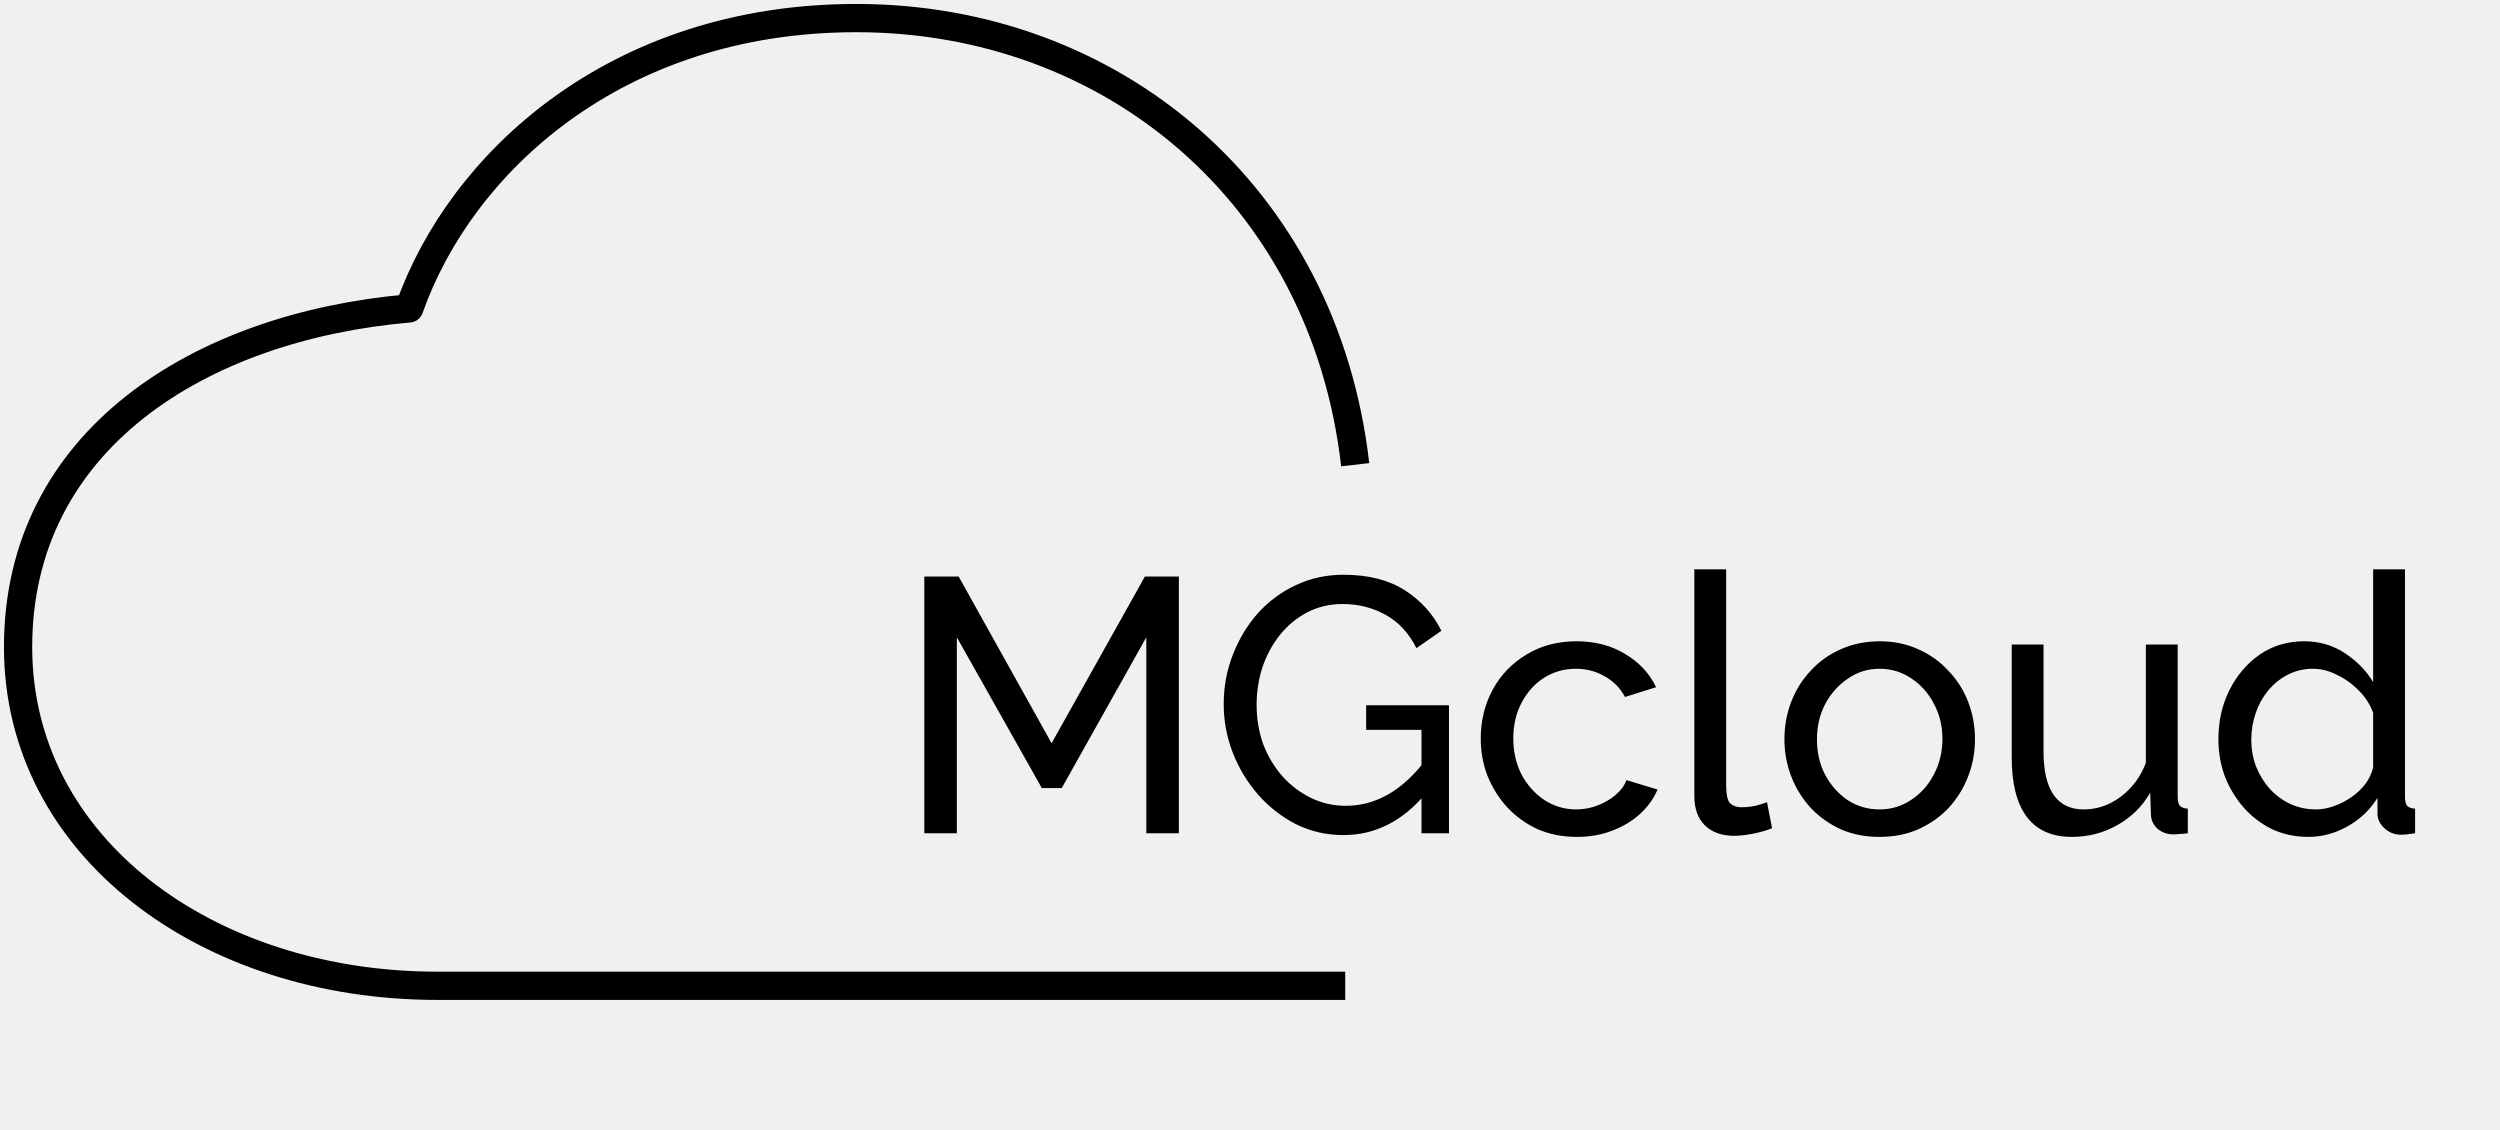
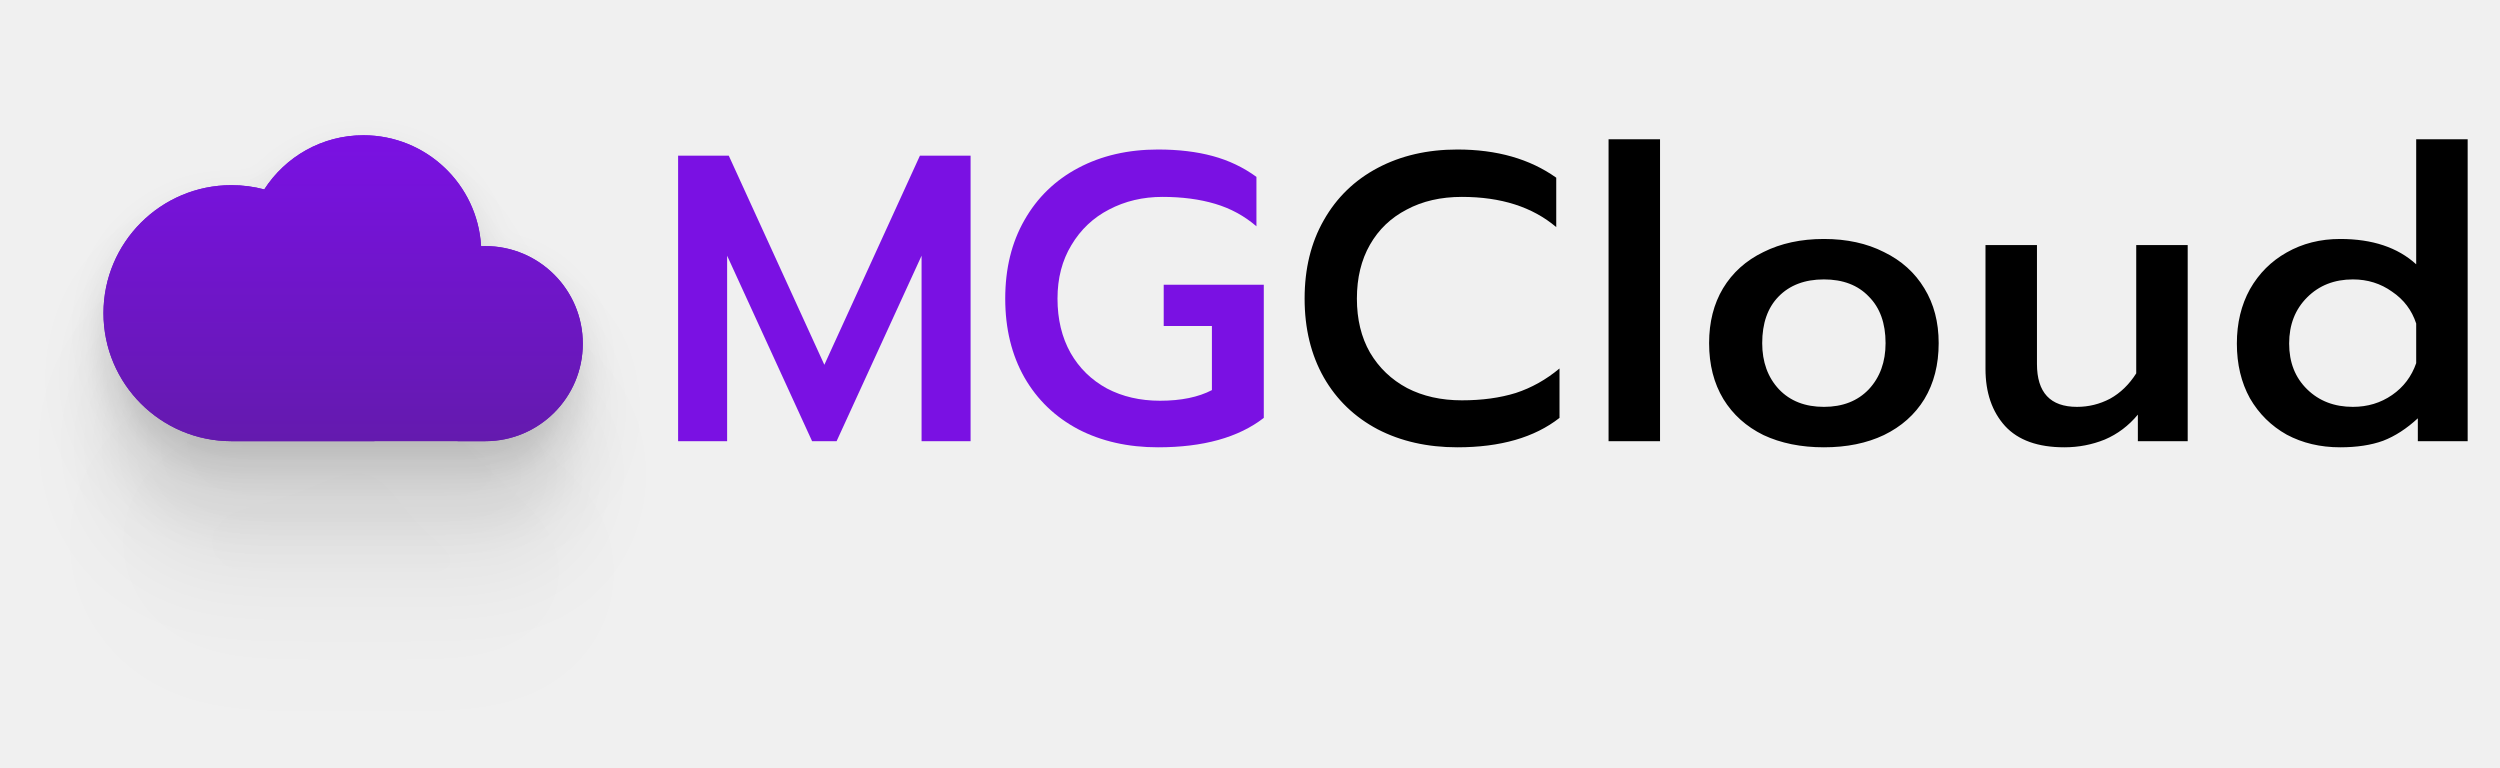
- <svg xmlns="http://www.w3.org/2000/svg" width="354" height="160" viewBox="0 0 354 160" fill="none">
-   <path d="M162.319 117.992V90.242L150.339 111.592H147.523L135.491 90.242V117.992H130.883V81.64H135.747L148.905 105.243L162.115 81.64H166.927V117.992H162.319ZM190.225 118.248C187.835 118.248 185.599 117.736 183.517 116.712C181.469 115.654 179.677 114.254 178.141 112.514C176.605 110.739 175.41 108.759 174.557 106.574C173.704 104.356 173.277 102.069 173.277 99.714C173.277 97.256 173.704 94.935 174.557 92.75C175.41 90.532 176.587 88.569 178.09 86.862C179.626 85.156 181.418 83.824 183.466 82.869C185.547 81.879 187.8 81.384 190.225 81.384C193.739 81.384 196.641 82.118 198.929 83.586C201.215 85.053 202.939 86.965 204.1 89.32L200.567 91.778C199.508 89.661 198.058 88.091 196.215 87.067C194.372 86.043 192.34 85.531 190.122 85.531C188.279 85.531 186.606 85.924 185.105 86.709C183.602 87.494 182.305 88.569 181.213 89.934C180.155 91.266 179.336 92.784 178.756 94.491C178.209 96.198 177.937 97.973 177.937 99.816C177.937 101.762 178.244 103.605 178.858 105.346C179.506 107.052 180.411 108.571 181.572 109.902C182.731 111.199 184.081 112.223 185.617 112.974C187.153 113.725 188.808 114.101 190.583 114.101C192.664 114.101 194.644 113.572 196.522 112.514C198.399 111.455 200.174 109.834 201.847 107.65V112.411C198.57 116.302 194.696 118.248 190.225 118.248ZM201.284 103.349H193.45V99.867H205.175V117.992H201.284V103.349ZM223.292 118.504C221.279 118.504 219.435 118.146 217.762 117.429C216.124 116.678 214.69 115.654 213.462 114.357C212.267 113.06 211.329 111.575 210.646 109.902C209.998 108.23 209.673 106.455 209.673 104.578C209.673 102.052 210.236 99.748 211.362 97.666C212.489 95.583 214.076 93.928 216.124 92.699C218.172 91.436 220.545 90.805 223.241 90.805C225.87 90.805 228.156 91.402 230.102 92.597C232.082 93.757 233.55 95.327 234.505 97.307L230.102 98.69C229.419 97.427 228.463 96.454 227.234 95.771C226.006 95.054 224.641 94.696 223.138 94.696C221.5 94.696 219.999 95.123 218.633 95.976C217.302 96.829 216.244 98.007 215.458 99.509C214.674 100.976 214.281 102.666 214.281 104.578C214.281 106.455 214.674 108.162 215.458 109.698C216.278 111.199 217.353 112.394 218.684 113.282C220.05 114.169 221.551 114.613 223.19 114.613C224.248 114.613 225.256 114.425 226.211 114.05C227.201 113.674 228.054 113.179 228.771 112.565C229.522 111.916 230.034 111.216 230.306 110.466L234.71 111.797C234.164 113.094 233.327 114.254 232.201 115.278C231.109 116.268 229.794 117.053 228.258 117.634C226.757 118.214 225.102 118.504 223.292 118.504ZM239.918 80.616H244.424V111.08C244.424 112.548 244.628 113.452 245.038 113.794C245.448 114.135 245.942 114.306 246.523 114.306C247.24 114.306 247.922 114.237 248.571 114.101C249.218 113.93 249.765 113.759 250.209 113.589L250.926 117.275C250.175 117.582 249.288 117.838 248.264 118.043C247.24 118.248 246.335 118.35 245.55 118.35C243.809 118.35 242.427 117.855 241.403 116.866C240.412 115.876 239.918 114.493 239.918 112.718V80.616ZM266.139 118.504C264.125 118.504 262.299 118.146 260.66 117.429C259.022 116.678 257.605 115.671 256.411 114.408C255.217 113.111 254.295 111.626 253.646 109.954C252.997 108.281 252.673 106.523 252.673 104.68C252.673 102.803 252.997 101.028 253.646 99.355C254.295 97.683 255.217 96.215 256.411 94.952C257.605 93.655 259.022 92.648 260.66 91.931C262.333 91.18 264.177 90.805 266.19 90.805C268.17 90.805 269.979 91.18 271.617 91.931C273.256 92.648 274.673 93.655 275.867 94.952C277.096 96.215 278.034 97.683 278.683 99.355C279.332 101.028 279.656 102.803 279.656 104.68C279.656 106.523 279.332 108.281 278.683 109.954C278.034 111.626 277.112 113.111 275.918 114.408C274.724 115.671 273.29 116.678 271.617 117.429C269.979 118.146 268.152 118.504 266.139 118.504ZM257.281 104.731C257.281 106.574 257.674 108.247 258.459 109.749C259.278 111.251 260.353 112.445 261.684 113.333C263.016 114.186 264.5 114.613 266.139 114.613C267.777 114.613 269.262 114.169 270.593 113.282C271.959 112.394 273.034 111.199 273.819 109.698C274.638 108.162 275.048 106.472 275.048 104.629C275.048 102.786 274.638 101.113 273.819 99.611C273.034 98.109 271.959 96.915 270.593 96.027C269.262 95.14 267.777 94.696 266.139 94.696C264.5 94.696 263.016 95.157 261.684 96.078C260.353 96.966 259.278 98.16 258.459 99.662C257.674 101.164 257.281 102.854 257.281 104.731ZM284.859 107.291V91.266H289.364V106.421C289.364 109.151 289.843 111.199 290.798 112.565C291.754 113.93 293.171 114.613 295.048 114.613C296.276 114.613 297.454 114.357 298.58 113.845C299.741 113.299 300.782 112.531 301.704 111.541C302.625 110.551 303.342 109.373 303.854 108.008V91.266H308.36V112.872C308.36 113.418 308.462 113.828 308.667 114.101C308.906 114.34 309.281 114.476 309.793 114.51V117.992C309.281 118.06 308.872 118.094 308.564 118.094C308.292 118.128 308.019 118.146 307.745 118.146C306.893 118.146 306.158 117.89 305.544 117.378C304.929 116.831 304.605 116.166 304.571 115.381L304.468 112.258C303.309 114.237 301.738 115.773 299.758 116.866C297.812 117.958 295.68 118.504 293.358 118.504C290.56 118.504 288.443 117.565 287.009 115.688C285.576 113.776 284.859 110.978 284.859 107.291ZM314.125 104.68C314.125 102.154 314.637 99.85 315.661 97.768C316.718 95.652 318.152 93.962 319.962 92.699C321.805 91.436 323.904 90.805 326.259 90.805C328.41 90.805 330.337 91.368 332.045 92.494C333.751 93.621 335.082 94.986 336.038 96.59V80.616H340.544V112.872C340.544 113.418 340.646 113.828 340.851 114.101C341.089 114.34 341.466 114.476 341.978 114.51V117.992C341.124 118.128 340.458 118.197 339.981 118.197C339.092 118.197 338.308 117.89 337.625 117.275C336.977 116.661 336.653 115.978 336.653 115.227V112.974C335.594 114.681 334.177 116.029 332.403 117.019C330.628 118.009 328.785 118.504 326.873 118.504C325.03 118.504 323.323 118.146 321.754 117.429C320.218 116.678 318.868 115.654 317.709 114.357C316.582 113.06 315.694 111.592 315.046 109.954C314.432 108.281 314.125 106.523 314.125 104.68ZM336.038 108.622V100.942C335.629 99.782 334.963 98.741 334.042 97.819C333.12 96.863 332.078 96.112 330.918 95.566C329.792 94.986 328.666 94.696 327.539 94.696C326.208 94.696 324.996 94.986 323.904 95.566C322.845 96.112 321.924 96.863 321.139 97.819C320.388 98.741 319.808 99.799 319.398 100.994C318.989 102.188 318.784 103.434 318.784 104.731C318.784 106.062 319.005 107.325 319.45 108.52C319.927 109.715 320.576 110.773 321.395 111.694C322.248 112.616 323.22 113.333 324.313 113.845C325.44 114.357 326.651 114.613 327.949 114.613C328.768 114.613 329.604 114.459 330.458 114.152C331.345 113.845 332.18 113.418 332.966 112.872C333.751 112.326 334.417 111.694 334.963 110.978C335.508 110.227 335.867 109.442 336.038 108.622Z" fill="black" />
-   <path d="M191.896 65.803C187.499 27.461 157.349 2.56 121.248 2.56C87.125 2.56 65.148 23.2 57.948 43.668C28.276 46.237 2.56 62.334 2.56 91.627C2.56 119.889 29.265 139.587 61.904 139.587H190.483" stroke="black" stroke-width="4" stroke-linejoin="round" />
+ <svg xmlns="http://www.w3.org/2000/svg" width="153" height="47" viewBox="0 0 153 47" fill="none">
+   <path d="M41.5 9.525H44.6L50.45 22.325L56.3 9.525H59.4V27H56.4V15.65L51.2 27H49.7L44.5 15.65V27H41.5V9.525ZM70.87 27.375C69.036 27.375 67.411 27.008 65.995 26.275C64.578 25.525 63.478 24.467 62.694 23.1C61.911 21.717 61.52 20.108 61.52 18.275C61.52 16.442 61.911 14.842 62.694 13.475C63.478 12.092 64.578 11.025 65.995 10.275C67.411 9.525 69.036 9.15 70.87 9.15C72.12 9.15 73.236 9.283 74.219 9.55C75.203 9.817 76.094 10.242 76.894 10.825V13.85C76.161 13.217 75.32 12.758 74.37 12.475C73.419 12.192 72.344 12.05 71.144 12.05C69.945 12.05 68.853 12.308 67.87 12.825C66.903 13.325 66.136 14.05 65.57 15C65.003 15.933 64.719 17.025 64.719 18.275C64.719 19.542 64.986 20.65 65.519 21.6C66.053 22.533 66.794 23.258 67.745 23.775C68.695 24.275 69.778 24.525 70.995 24.525C72.278 24.525 73.336 24.308 74.169 23.875V19.95H71.219V17.425H77.344V25.575C75.794 26.775 73.636 27.375 70.87 27.375Z" fill="#7A11E3" />
+   <path d="M89.192 27.375C87.359 27.375 85.734 27.008 84.317 26.275C82.9 25.525 81.8 24.467 81.017 23.1C80.234 21.717 79.842 20.108 79.842 18.275C79.842 16.442 80.234 14.842 81.017 13.475C81.8 12.092 82.9 11.025 84.317 10.275C85.734 9.525 87.359 9.15 89.192 9.15C91.609 9.15 93.625 9.725 95.242 10.875V13.9C93.792 12.667 91.867 12.05 89.467 12.05C88.183 12.05 87.058 12.308 86.092 12.825C85.125 13.325 84.375 14.042 83.842 14.975C83.308 15.908 83.042 17.008 83.042 18.275C83.042 19.542 83.308 20.642 83.842 21.575C84.392 22.508 85.15 23.233 86.117 23.75C87.084 24.25 88.2 24.5 89.467 24.5C90.7 24.5 91.8 24.35 92.767 24.05C93.734 23.733 94.625 23.233 95.442 22.55V25.575C93.909 26.775 91.825 27.375 89.192 27.375ZM98.444 8.525H101.594V27H98.444V8.525ZM111.622 27.375C110.222 27.375 108.988 27.125 107.922 26.625C106.872 26.108 106.055 25.375 105.472 24.425C104.888 23.458 104.597 22.317 104.597 21C104.597 19.717 104.88 18.6 105.447 17.65C106.03 16.683 106.855 15.942 107.922 15.425C108.988 14.892 110.222 14.625 111.622 14.625C113.022 14.625 114.247 14.892 115.297 15.425C116.363 15.942 117.188 16.683 117.772 17.65C118.355 18.6 118.647 19.717 118.647 21C118.647 22.317 118.355 23.458 117.772 24.425C117.188 25.375 116.363 26.108 115.297 26.625C114.247 27.125 113.022 27.375 111.622 27.375ZM111.622 24.9C112.772 24.9 113.688 24.542 114.372 23.825C115.055 23.092 115.397 22.15 115.397 21C115.397 19.783 115.055 18.833 114.372 18.15C113.705 17.45 112.788 17.1 111.622 17.1C110.455 17.1 109.53 17.45 108.847 18.15C108.18 18.833 107.847 19.783 107.847 21C107.847 22.15 108.188 23.092 108.872 23.825C109.555 24.542 110.472 24.9 111.622 24.9ZM126.337 27.375C124.72 27.375 123.512 26.942 122.712 26.075C121.912 25.192 121.512 24.025 121.512 22.575V15H124.662V22.275C124.662 24.025 125.478 24.9 127.112 24.9C127.828 24.9 128.503 24.733 129.137 24.4C129.77 24.05 130.303 23.533 130.737 22.85V15H133.887V27H130.837V25.375C130.27 26.058 129.595 26.567 128.812 26.9C128.028 27.217 127.203 27.375 126.337 27.375ZM143.221 27.375C142.004 27.375 140.912 27.117 139.946 26.6C138.996 26.067 138.246 25.325 137.696 24.375C137.162 23.408 136.896 22.292 136.896 21.025C136.896 19.775 137.162 18.667 137.696 17.7C138.246 16.733 138.996 15.983 139.946 15.45C140.912 14.9 142.004 14.625 143.221 14.625C145.187 14.625 146.737 15.142 147.871 16.175V8.525H151.021V27H147.971V25.6C147.287 26.233 146.579 26.692 145.846 26.975C145.112 27.242 144.237 27.375 143.221 27.375ZM143.996 24.9C144.896 24.9 145.696 24.658 146.396 24.175C147.096 23.692 147.587 23.042 147.871 22.225V19.8C147.604 18.983 147.112 18.333 146.396 17.85C145.696 17.35 144.896 17.1 143.996 17.1C142.862 17.1 141.929 17.467 141.196 18.2C140.462 18.933 140.096 19.875 140.096 21.025C140.096 22.175 140.462 23.108 141.196 23.825C141.929 24.542 142.862 24.9 143.996 24.9Z" fill="black" />
+   <g filter="url(#filter0_dddd_555_181)">
+     <mask id="path-2-inside-1_555_181" fill="white">
+       <path fill-rule="evenodd" clip-rule="evenodd" d="M16.173 11.592C17.456 9.6 19.694 8.278 22.242 8.278C26.083 8.278 29.223 11.28 29.443 15.065C29.527 15.062 29.612 15.06 29.698 15.06C32.995 15.06 35.668 17.733 35.668 21.03C35.668 24.327 32.995 27 29.698 27H14.166C9.84 27 6.332 23.493 6.332 19.166C6.332 14.84 9.84 11.332 14.166 11.332C14.859 11.332 15.532 11.422 16.173 11.592Z" />
+     </mask>
+     <path fill-rule="evenodd" clip-rule="evenodd" d="M16.173 11.592C17.456 9.6 19.694 8.278 22.242 8.278C26.083 8.278 29.223 11.28 29.443 15.065C29.527 15.062 29.612 15.06 29.698 15.06C32.995 15.06 35.668 17.733 35.668 21.03C35.668 24.327 32.995 27 29.698 27H14.166C9.84 27 6.332 23.493 6.332 19.166C6.332 14.84 9.84 11.332 14.166 11.332C14.859 11.332 15.532 11.422 16.173 11.592Z" fill="url(#paint0_linear_555_181)" />
+     <path d="M17.544 13.229L6.285 7.8L6.285 7.8L17.544 13.229ZM16.281 13.727L20.814 2.078L20.814 2.078L16.281 13.727ZM27.419 16.11L15.005 14.642L15.005 14.642L27.419 16.11ZM28.803 18.659C27.639 21.073 25.15 22.778 22.242 22.778V-2.222C15.201 -2.222 9.136 1.889 6.285 7.8L28.803 18.659ZM11.748 25.376C18.315 27.931 25.742 25.006 28.803 18.659L6.285 7.8C8.892 2.393 15.22 -0.099 20.814 2.078L11.748 25.376ZM14.166 25.832C13.339 25.832 12.515 25.675 11.748 25.376L20.814 2.078C18.737 1.27 16.489 0.832 14.166 0.832V25.832ZM20.832 19.166C20.832 22.848 17.848 25.832 14.166 25.832V0.832C4.041 0.832 -4.168 9.041 -4.168 19.166H20.832ZM14.166 12.5C17.848 12.5 20.832 15.485 20.832 19.166H-4.168C-4.168 29.292 4.041 37.5 14.166 37.5V12.5ZM29.698 12.5H14.166V37.5H29.698V12.5ZM21.168 21.03C21.168 16.319 24.987 12.5 29.698 12.5V37.5C38.794 37.5 46.168 30.126 46.168 21.03H21.168ZM28 33.53C30.317 33.53 32.309 32.995 33.07 32.789C33.53 32.665 34.018 32.521 34.233 32.459C34.533 32.372 34.593 32.358 34.571 32.363C34.546 32.369 34.448 32.392 34.296 32.42C34.148 32.447 33.891 32.488 33.553 32.518C33.016 32.565 31.53 32.659 29.659 32.125C27.517 31.513 24.927 30.071 23.094 27.304C21.408 24.759 21.168 22.298 21.168 21.03H46.168C46.168 19.213 45.819 16.341 43.935 13.496C41.903 10.43 39.024 8.799 36.522 8.085C34.291 7.448 32.374 7.525 31.352 7.615C30.245 7.713 29.311 7.916 28.741 8.052C28.148 8.195 27.602 8.352 27.281 8.445C26.874 8.563 26.726 8.607 26.551 8.654C26.044 8.791 26.779 8.53 28 8.53V33.53ZM15.005 14.642C15.088 13.942 15.214 13.411 15.245 13.282C15.294 13.071 15.338 12.912 15.359 12.839C15.382 12.756 15.4 12.697 15.408 12.67C15.413 12.655 15.416 12.643 15.418 12.636C15.421 12.63 15.422 12.626 15.422 12.626C15.422 12.625 15.421 12.627 15.42 12.632C15.418 12.637 15.416 12.644 15.413 12.653C15.407 12.672 15.398 12.697 15.388 12.729C15.366 12.795 15.338 12.878 15.303 12.981C15.178 13.35 14.939 14.048 14.731 14.678C14.531 15.284 14.252 16.149 14.033 16.967C13.939 17.319 13.748 18.058 13.621 18.917C13.566 19.289 13.436 20.239 13.485 21.43C13.509 22.023 13.593 23.137 13.983 24.473C14.339 25.69 15.284 28.255 17.817 30.449L34.184 11.551C36.701 13.731 37.633 16.274 37.98 17.463C38.362 18.769 38.441 19.847 38.464 20.396C38.509 21.499 38.388 22.333 38.354 22.565C38.303 22.906 38.25 23.149 38.23 23.241C38.205 23.35 38.188 23.413 38.188 23.415C38.186 23.421 38.191 23.4 38.206 23.349C38.221 23.298 38.241 23.231 38.268 23.146C38.322 22.972 38.389 22.762 38.47 22.517C38.643 21.993 38.803 21.529 38.987 20.985C39.066 20.753 39.164 20.459 39.251 20.187C39.292 20.056 39.36 19.841 39.429 19.595C39.463 19.473 39.518 19.27 39.576 19.023C39.615 18.858 39.747 18.299 39.832 17.578L15.005 14.642ZM14.955 15.49C14.955 15.209 14.972 14.925 15.005 14.642L39.832 17.578C39.914 16.889 39.955 16.192 39.955 15.49H14.955ZM22.242 22.778C18.218 22.778 14.955 19.515 14.955 15.49H39.955C39.955 5.708 32.025 -2.222 22.242 -2.222V22.778ZM16.173 11.592L9.783 35.761C20.261 38.532 31.33 34.236 37.196 25.122L16.173 11.592ZM29.443 15.065L4.485 16.516C5.277 30.144 16.855 40.617 30.495 40.043L29.443 15.065ZM22.242 -16.722C10.832 -16.722 0.837 -10.772 -4.849 -1.938L37.196 25.122C34.075 29.971 28.555 33.278 22.242 33.278V-16.722ZM54.401 13.614C53.416 -3.315 39.404 -16.722 22.242 -16.722V33.278C12.762 33.278 5.029 25.874 4.485 16.516L54.401 13.614ZM29.698 -9.94C29.261 -9.94 28.825 -9.931 28.391 -9.913L30.495 40.043C30.23 40.054 29.964 40.06 29.698 40.06V-9.94ZM60.668 21.03C60.668 3.926 46.802 -9.94 29.698 -9.94V40.06C19.188 40.06 10.668 31.54 10.668 21.03H60.668ZM29.698 52C46.802 52 60.668 38.134 60.668 21.03H10.668C10.668 10.52 19.188 2 29.698 2V52ZM14.166 52H29.698V2H14.166V52ZM-18.668 19.166C-18.668 37.3 -3.968 52 14.166 52V2C23.647 2 31.332 9.686 31.332 19.166H-18.668ZM14.166 -13.668C-3.968 -13.668 -18.668 1.032 -18.668 19.166H31.332C31.332 28.647 23.647 36.332 14.166 36.332V-13.668ZM22.564 -12.577C19.856 -13.293 17.036 -13.668 14.166 -13.668V36.332C12.682 36.332 11.207 36.138 9.783 35.761L22.564 -12.577Z" fill="url(#paint1_linear_555_181)" mask="url(#path-2-inside-1_555_181)" />
+   </g>
+   <defs>
+     <filter id="filter0_dddd_555_181" x="-1" y="1" width="44" height="53" filterUnits="userSpaceOnUse" color-interpolation-filters="sRGB">
+       <feFlood flood-opacity="0" result="BackgroundImageFix" />
+       <feColorMatrix in="SourceAlpha" type="matrix" values="0 0 0 0 0 0 0 0 0 0 0 0 0 0 0 0 0 0 127 0" result="hardAlpha" />
+       <feOffset dy="1" />
+       <feGaussianBlur stdDeviation="1" />
+       <feColorMatrix type="matrix" values="0 0 0 0 0 0 0 0 0 0 0 0 0 0 0 0 0 0 0.1 0" />
+       <feBlend mode="normal" in2="BackgroundImageFix" result="effect1_dropShadow_555_181" />
+       <feColorMatrix in="SourceAlpha" type="matrix" values="0 0 0 0 0 0 0 0 0 0 0 0 0 0 0 0 0 0 127 0" result="hardAlpha" />
+       <feOffset dy="4" />
+       <feGaussianBlur stdDeviation="2" />
+       <feColorMatrix type="matrix" values="0 0 0 0 0 0 0 0 0 0 0 0 0 0 0 0 0 0 0.09 0" />
+       <feBlend mode="normal" in2="effect1_dropShadow_555_181" result="effect2_dropShadow_555_181" />
+       <feColorMatrix in="SourceAlpha" type="matrix" values="0 0 0 0 0 0 0 0 0 0 0 0 0 0 0 0 0 0 127 0" result="hardAlpha" />
+       <feOffset dy="8" />
+       <feGaussianBlur stdDeviation="2.5" />
+       <feColorMatrix type="matrix" values="0 0 0 0 0 0 0 0 0 0 0 0 0 0 0 0 0 0 0.05 0" />
+       <feBlend mode="normal" in2="effect2_dropShadow_555_181" result="effect3_dropShadow_555_181" />
+       <feColorMatrix in="SourceAlpha" type="matrix" values="0 0 0 0 0 0 0 0 0 0 0 0 0 0 0 0 0 0 127 0" result="hardAlpha" />
+       <feOffset dy="14" />
+       <feGaussianBlur stdDeviation="3" />
+       <feColorMatrix type="matrix" values="0 0 0 0 0 0 0 0 0 0 0 0 0 0 0 0 0 0 0.01 0" />
+       <feBlend mode="normal" in2="effect3_dropShadow_555_181" result="effect4_dropShadow_555_181" />
+       <feBlend mode="normal" in="SourceGraphic" in2="effect4_dropShadow_555_181" result="shape" />
+     </filter>
+     <linearGradient id="paint0_linear_555_181" x1="21" y1="8.278" x2="21" y2="27" gradientUnits="userSpaceOnUse">
+       <stop stop-color="#7A11E3" />
+       <stop offset="1" stop-color="#641AAE" />
+     </linearGradient>
+     <linearGradient id="paint1_linear_555_181" x1="21" y1="8.278" x2="21" y2="27" gradientUnits="userSpaceOnUse">
+       <stop stop-color="#7A11E3" />
+       <stop offset="1" stop-color="#641AAE" />
+     </linearGradient>
+   </defs>
</svg>
